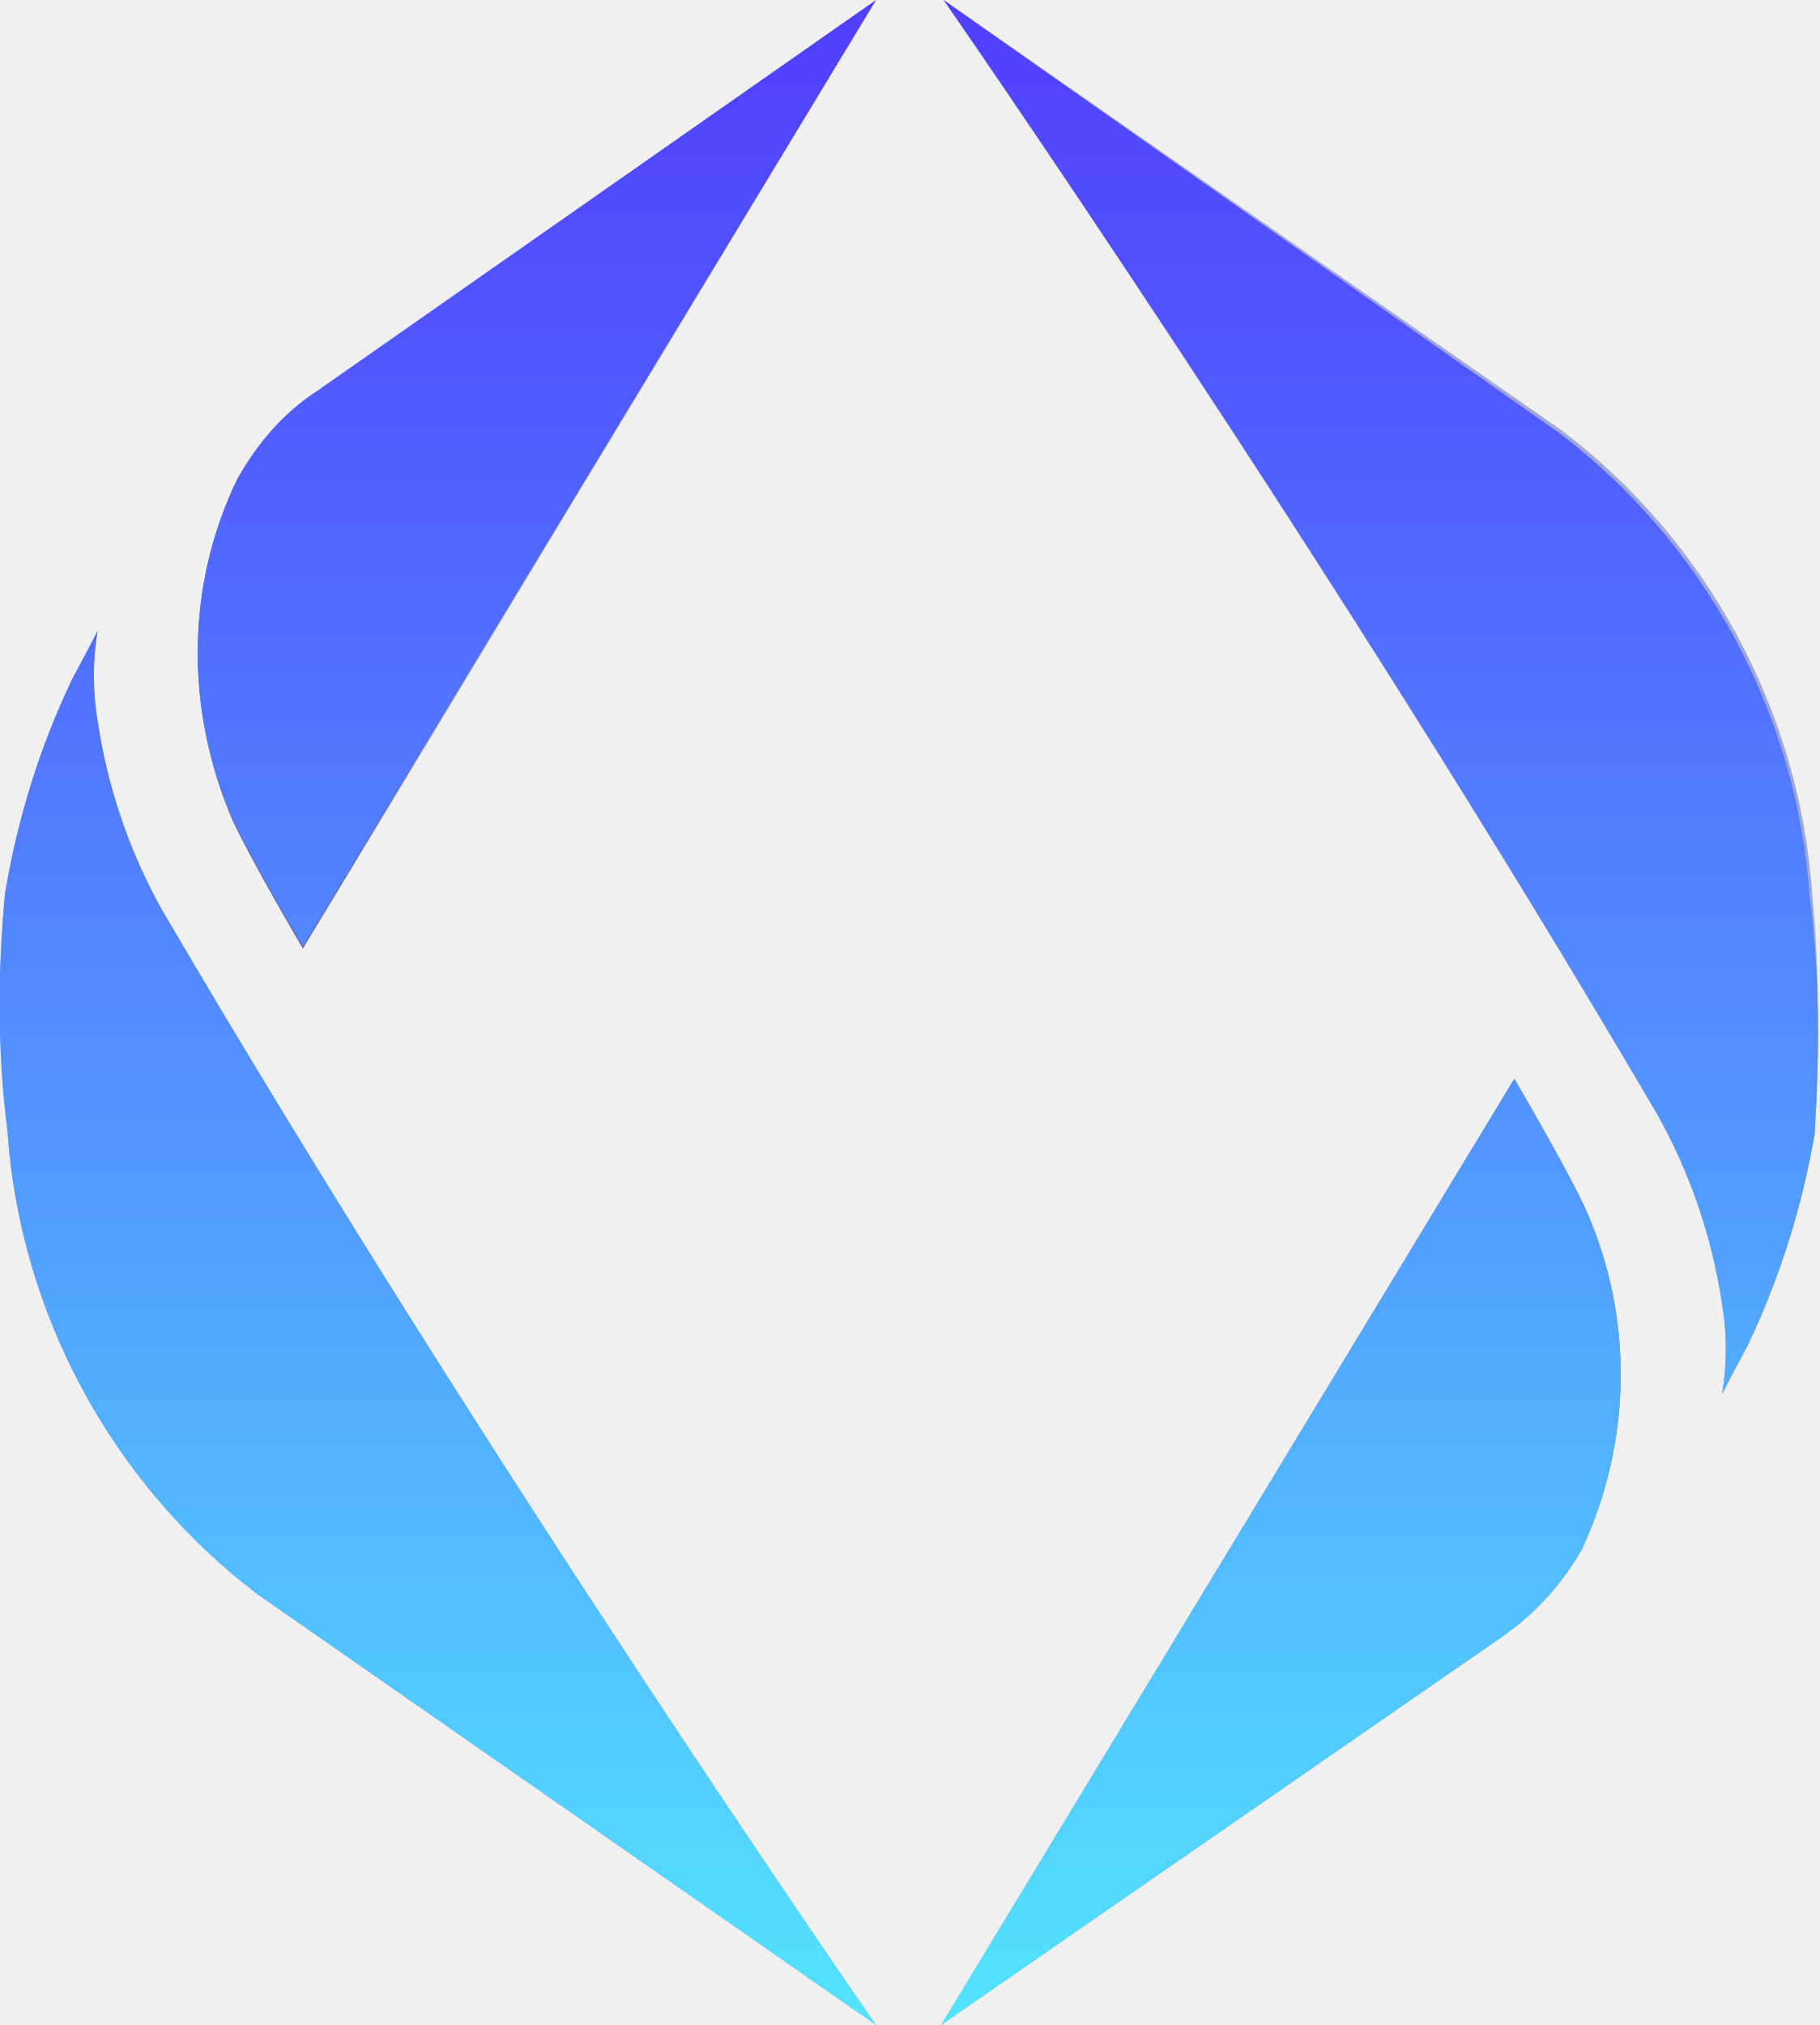
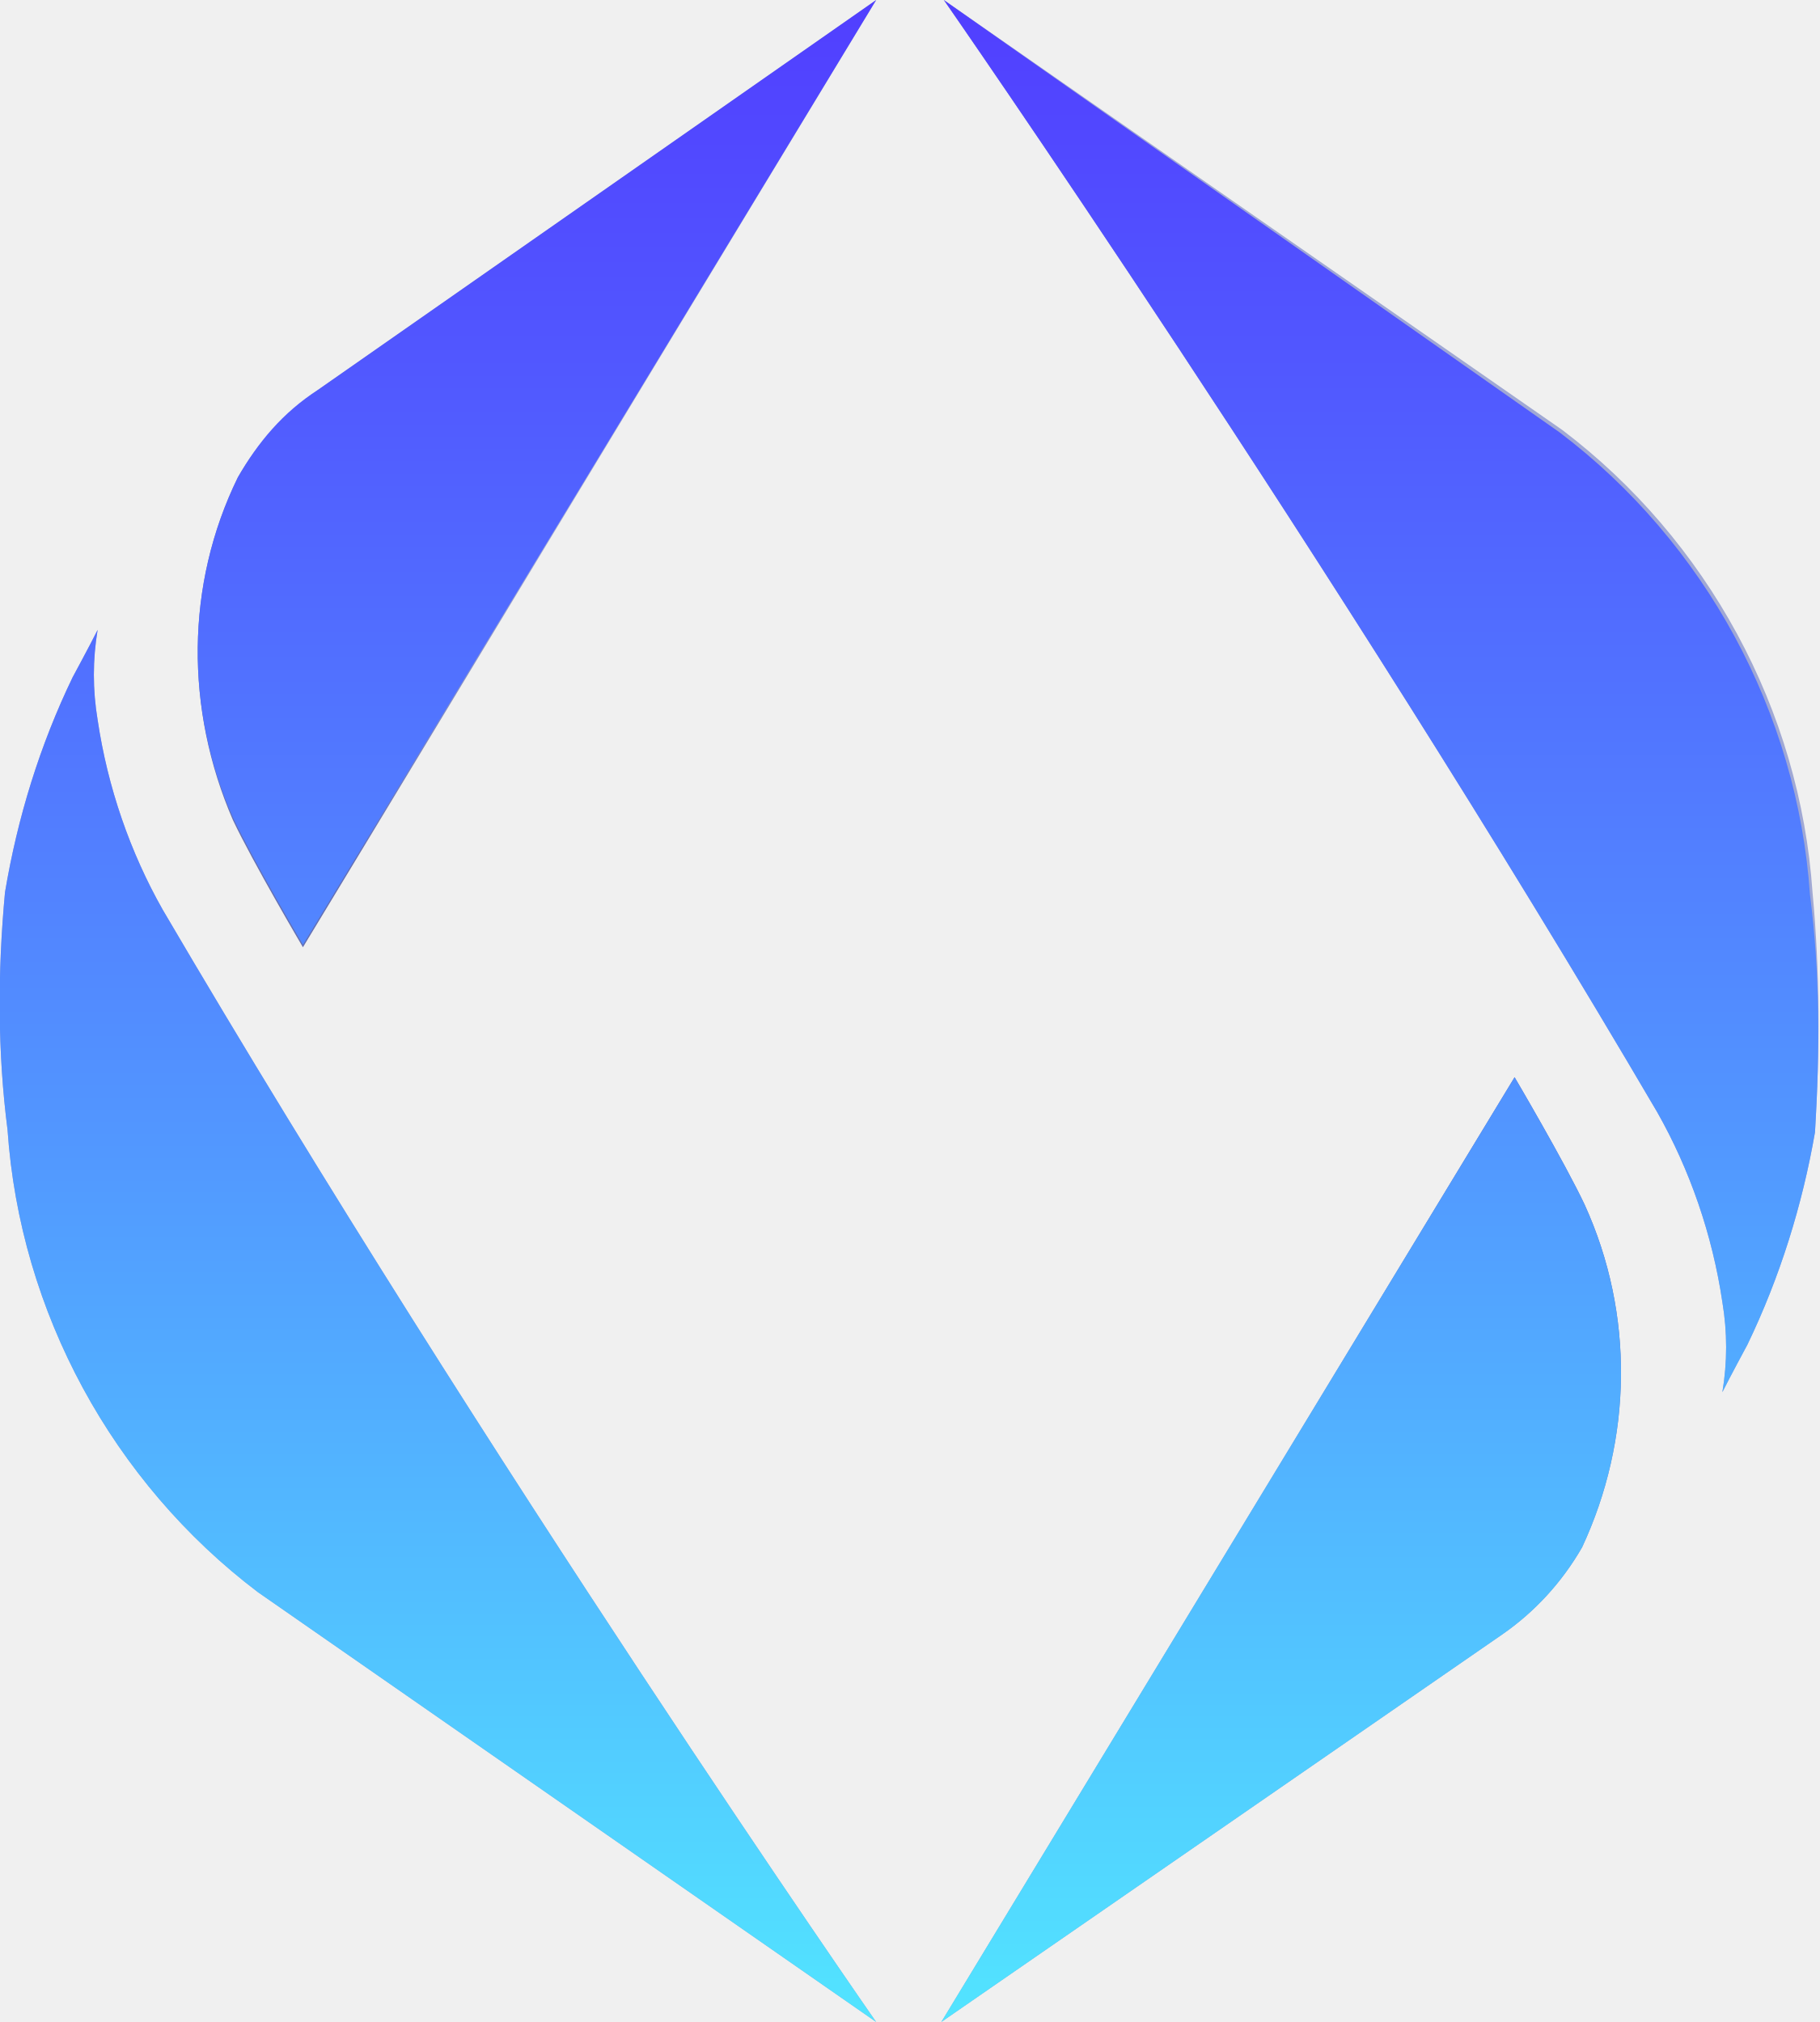
- <svg xmlns="http://www.w3.org/2000/svg" version="1.1" id="Layer_1" x="0px" y="0px" viewBox="0 0 72.7 80.9" style="enable-background:new 0 0 72.7 80.9;" xml:space="preserve">
-   <style type="text/css">
- 	.st0{fill:url(#SVGID_1_);}
- 	.st1{fill:#A0A8D4;}
- 	.st2{fill:url(#SVGID_00000126304071991490873630000002617752381872039852_);}
- 	.st3{fill:url(#SVGID_00000068669604918486981050000001222478685288558482_);}
- </style>
-   <g>
-     <g id="Layer_1_00000049216471798175502890000006318023516466656703_">
-       <linearGradient id="SVGID_1_" gradientUnits="userSpaceOnUse" x1="42.042" y1="762.588" x2="12.66" y2="794.44" gradientTransform="matrix(1 0 0 1 -6 -761.64)">
-         <stop offset="0.58" style="stop-color:#A0A8D4" />
-         <stop offset="0.73" style="stop-color:#8791C7" />
-         <stop offset="0.91" style="stop-color:#6470B4" />
-       </linearGradient>
-       <path class="st0" d="M9.3,32.8c0.8,1.7,2.8,5.1,2.8,5.1L35,0L12.7,15.6c-1.3,0.9-2.4,2.1-3.2,3.5C7.4,23.4,7.4,28.4,9.3,32.8z" />
-       <path class="st1" d="M0.3,45.2c0.5,7.3,4.2,14.1,10,18.5L35,80.9c0,0-15.5-22.3-28.5-44.5c-1.3-2.3-2.2-4.9-2.6-7.6    c-0.2-1.2-0.2-2.4,0-3.6c-0.3,0.6-1,1.9-1,1.9c-1.3,2.7-2.2,5.6-2.7,8.6C-0.1,38.9-0.1,42.1,0.3,45.2z" />
-       <linearGradient id="SVGID_00000041290057621389763610000007807030157455862694_" gradientUnits="userSpaceOnUse" x1="42.659" y1="841.659" x2="72.029" y2="809.829" gradientTransform="matrix(1 0 0 1 -6 -761.64)">
-         <stop offset="0.58" style="stop-color:#A0A8D4" />
-         <stop offset="0.73" style="stop-color:#8791C7" />
-         <stop offset="0.91" style="stop-color:#6470B4" />
-       </linearGradient>
-       <path style="fill:url(#SVGID_00000041290057621389763610000007807030157455862694_);" d="M63.3,48.2c-0.8-1.7-2.8-5.1-2.8-5.1    L37.6,80.9L60,65.4c1.3-0.9,2.4-2.1,3.2-3.5C65.2,57.6,65.3,52.6,63.3,48.2z" />
-       <path class="st1" d="M72.4,35.7c-0.5-7.3-4.2-14.1-10-18.5L37.7,0c0,0,15.5,22.3,28.5,44.5c1.3,2.3,2.2,4.9,2.6,7.6    c0.2,1.2,0.2,2.4,0,3.6c0.3-0.6,1-1.9,1-1.9c1.3-2.7,2.2-5.6,2.7-8.5C72.7,42,72.7,38.9,72.4,35.7z" />
-       <linearGradient id="SVGID_00000083789650806173036420000010692886349605777067_" gradientUnits="userSpaceOnUse" x1="42.323" y1="761.24" x2="42.323" y2="842.84" gradientTransform="matrix(1 0 0 1 -6 -761.64)">
-         <stop offset="0" style="stop-color:#513EFF" />
-         <stop offset="0.18" style="stop-color:#5157FF" />
-         <stop offset="0.57" style="stop-color:#5298FF" />
-         <stop offset="1" style="stop-color:#52E5FF" />
-       </linearGradient>
-       <path style="fill:url(#SVGID_00000083789650806173036420000010692886349605777067_);" d="M9.5,19.1c0.8-1.4,1.8-2.6,3.2-3.5L35,0    L12.1,37.8c0,0-2-3.4-2.8-5.1C7.4,28.4,7.4,23.4,9.5,19.1z M0.3,45.2c0.5,7.3,4.2,14.1,10,18.5L35,80.9c0,0-15.5-22.3-28.5-44.5    c-1.3-2.3-2.2-4.9-2.6-7.6c-0.2-1.2-0.2-2.4,0-3.6c-0.3,0.6-1,1.9-1,1.9c-1.3,2.7-2.2,5.6-2.7,8.6C-0.1,38.9-0.1,42.1,0.3,45.2z     M63.3,48.2c-0.8-1.7-2.8-5.1-2.8-5.1L37.6,80.9L60,65.4c1.3-0.9,2.4-2.1,3.2-3.5C65.2,57.6,65.3,52.6,63.3,48.2L63.3,48.2z     M72.3,35.8c-0.5-7.3-4.2-14.1-10-18.5L37.7,0c0,0,15.5,22.3,28.5,44.5c1.3,2.3,2.2,4.9,2.6,7.6c0.2,1.2,0.2,2.4,0,3.6    c0.3-0.6,1-1.9,1-1.9c1.3-2.7,2.2-5.6,2.7-8.5C72.7,42,72.7,38.9,72.3,35.8L72.3,35.8z" />
-     </g>
+ <svg xmlns="http://www.w3.org/2000/svg" width="36" height="40" viewBox="0 0 36 40" fill="none">
+   <g clip-path="url(#clip0_512_13)">
+     <path d="M4.605 16.218C5.001 17.058 5.992 18.739 5.992 18.739L17.331 0L6.289 7.713C5.645 8.158 5.1 8.752 4.704 9.444C3.664 11.57 3.664 14.042 4.605 16.218Z" fill="url(#paint0_linear_512_13)" />
+     <path d="M0.149 22.349C0.396 25.958 2.228 29.32 5.1 31.496L17.331 40C17.331 40 9.656 28.974 3.219 17.997C2.575 16.86 2.129 15.575 1.931 14.24C1.832 13.646 1.832 13.053 1.931 12.46C1.783 12.757 1.436 13.399 1.436 13.399C0.792 14.734 0.347 16.168 0.099 17.651C-0.049 19.234 -0.049 20.816 0.149 22.349Z" fill="#A0A8D4" />
+     <path d="M31.345 23.832C30.949 22.991 29.959 21.31 29.959 21.31L18.619 40L29.711 32.336C30.355 31.891 30.9 31.298 31.296 30.606C32.286 28.48 32.336 26.007 31.345 23.832Z" fill="url(#paint1_linear_512_13)" />
+     <path d="M35.852 17.651C35.604 14.042 33.772 10.68 30.9 8.504L18.669 0C18.669 0 26.344 11.026 32.781 22.003C33.425 23.14 33.871 24.425 34.069 25.76C34.168 26.354 34.168 26.947 34.069 27.54C34.217 27.244 34.564 26.601 34.564 26.601C35.208 25.266 35.653 23.832 35.901 22.398C36 20.766 36 19.234 35.852 17.651Z" fill="#A0A8D4" />
+     <path d="M4.704 9.444C5.1 8.752 5.596 8.158 6.289 7.713L17.331 0L5.992 18.69C5.992 18.69 5.001 17.009 4.605 16.168C3.664 14.042 3.664 11.57 4.704 9.444ZM0.149 22.349C0.396 25.958 2.228 29.32 5.1 31.496L17.331 40C17.331 40 9.656 28.974 3.219 17.997C2.575 16.86 2.129 15.575 1.931 14.24C1.832 13.646 1.832 13.053 1.931 12.46C1.783 12.757 1.436 13.399 1.436 13.399C0.792 14.734 0.347 16.168 0.099 17.651C-0.049 19.234 -0.049 20.816 0.149 22.349ZM31.345 23.832C30.949 22.991 29.959 21.31 29.959 21.31L18.619 40L29.711 32.336C30.355 31.891 30.9 31.298 31.296 30.606C32.286 28.48 32.336 26.007 31.345 23.832ZM35.802 17.701C35.554 14.091 33.722 10.729 30.85 8.554L18.669 0C18.669 0 26.344 11.026 32.781 22.003C33.425 23.14 33.871 24.425 34.069 25.76C34.168 26.354 34.168 26.947 34.069 27.54C34.217 27.244 34.564 26.601 34.564 26.601C35.208 25.266 35.653 23.832 35.901 22.398C36 20.766 36 19.234 35.802 17.701Z" fill="url(#paint2_linear_512_13)" />
  </g>
+   <defs>
+     <linearGradient id="paint0_linear_512_13" x1="17.847" y1="0.469" x2="3.322" y2="16.239" gradientUnits="userSpaceOnUse">
+       <stop offset="0.58" stop-color="#A0A8D4" />
+       <stop offset="0.73" stop-color="#8791C7" />
+       <stop offset="0.91" stop-color="#6470B4" />
+     </linearGradient>
+     <linearGradient id="paint1_linear_512_13" x1="18.153" y1="39.564" x2="32.673" y2="23.805" gradientUnits="userSpaceOnUse">
+       <stop offset="0.58" stop-color="#A0A8D4" />
+       <stop offset="0.73" stop-color="#8791C7" />
+       <stop offset="0.91" stop-color="#6470B4" />
+     </linearGradient>
+     <linearGradient id="paint2_linear_512_13" x1="17.986" y1="-0.198" x2="17.986" y2="40.148" gradientUnits="userSpaceOnUse">
+       <stop stop-color="#513EFF" />
+       <stop offset="0.18" stop-color="#5157FF" />
+       <stop offset="0.57" stop-color="#5298FF" />
+       <stop offset="1" stop-color="#52E5FF" />
+     </linearGradient>
+     <clipPath id="clip0_512_13">
+       <rect width="36" height="40" fill="white" />
+     </clipPath>
+   </defs>
</svg>
